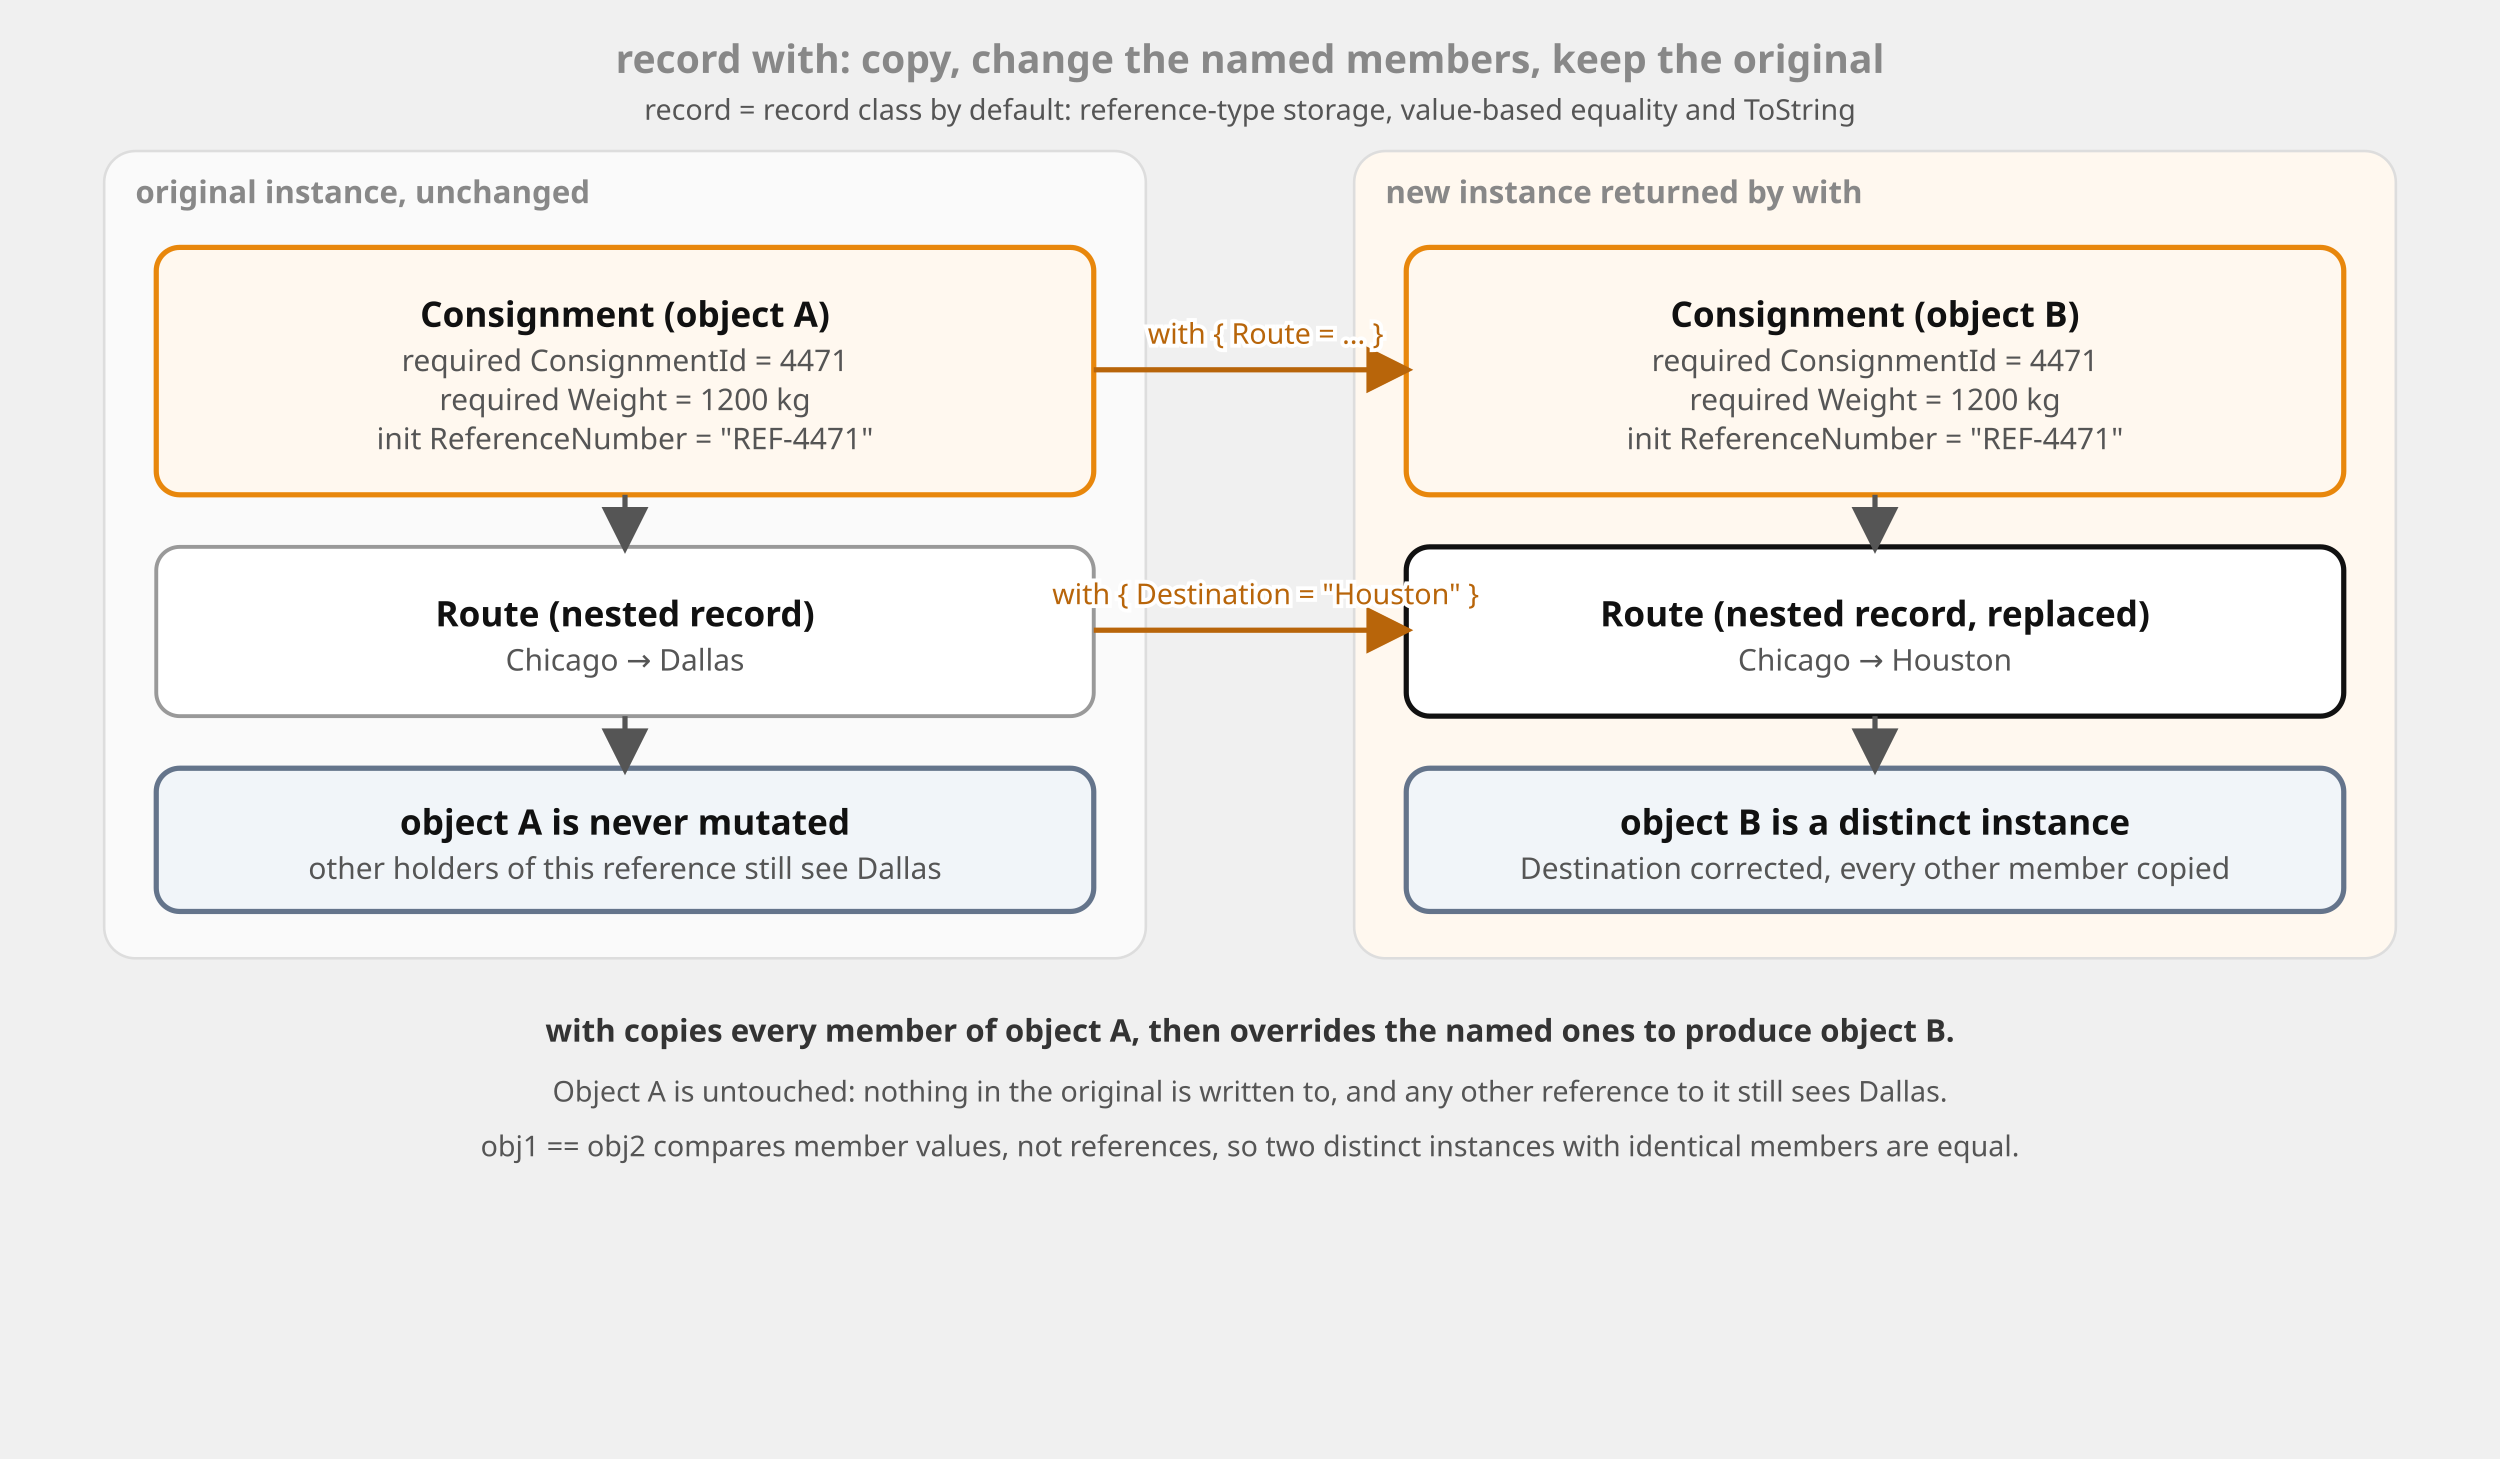
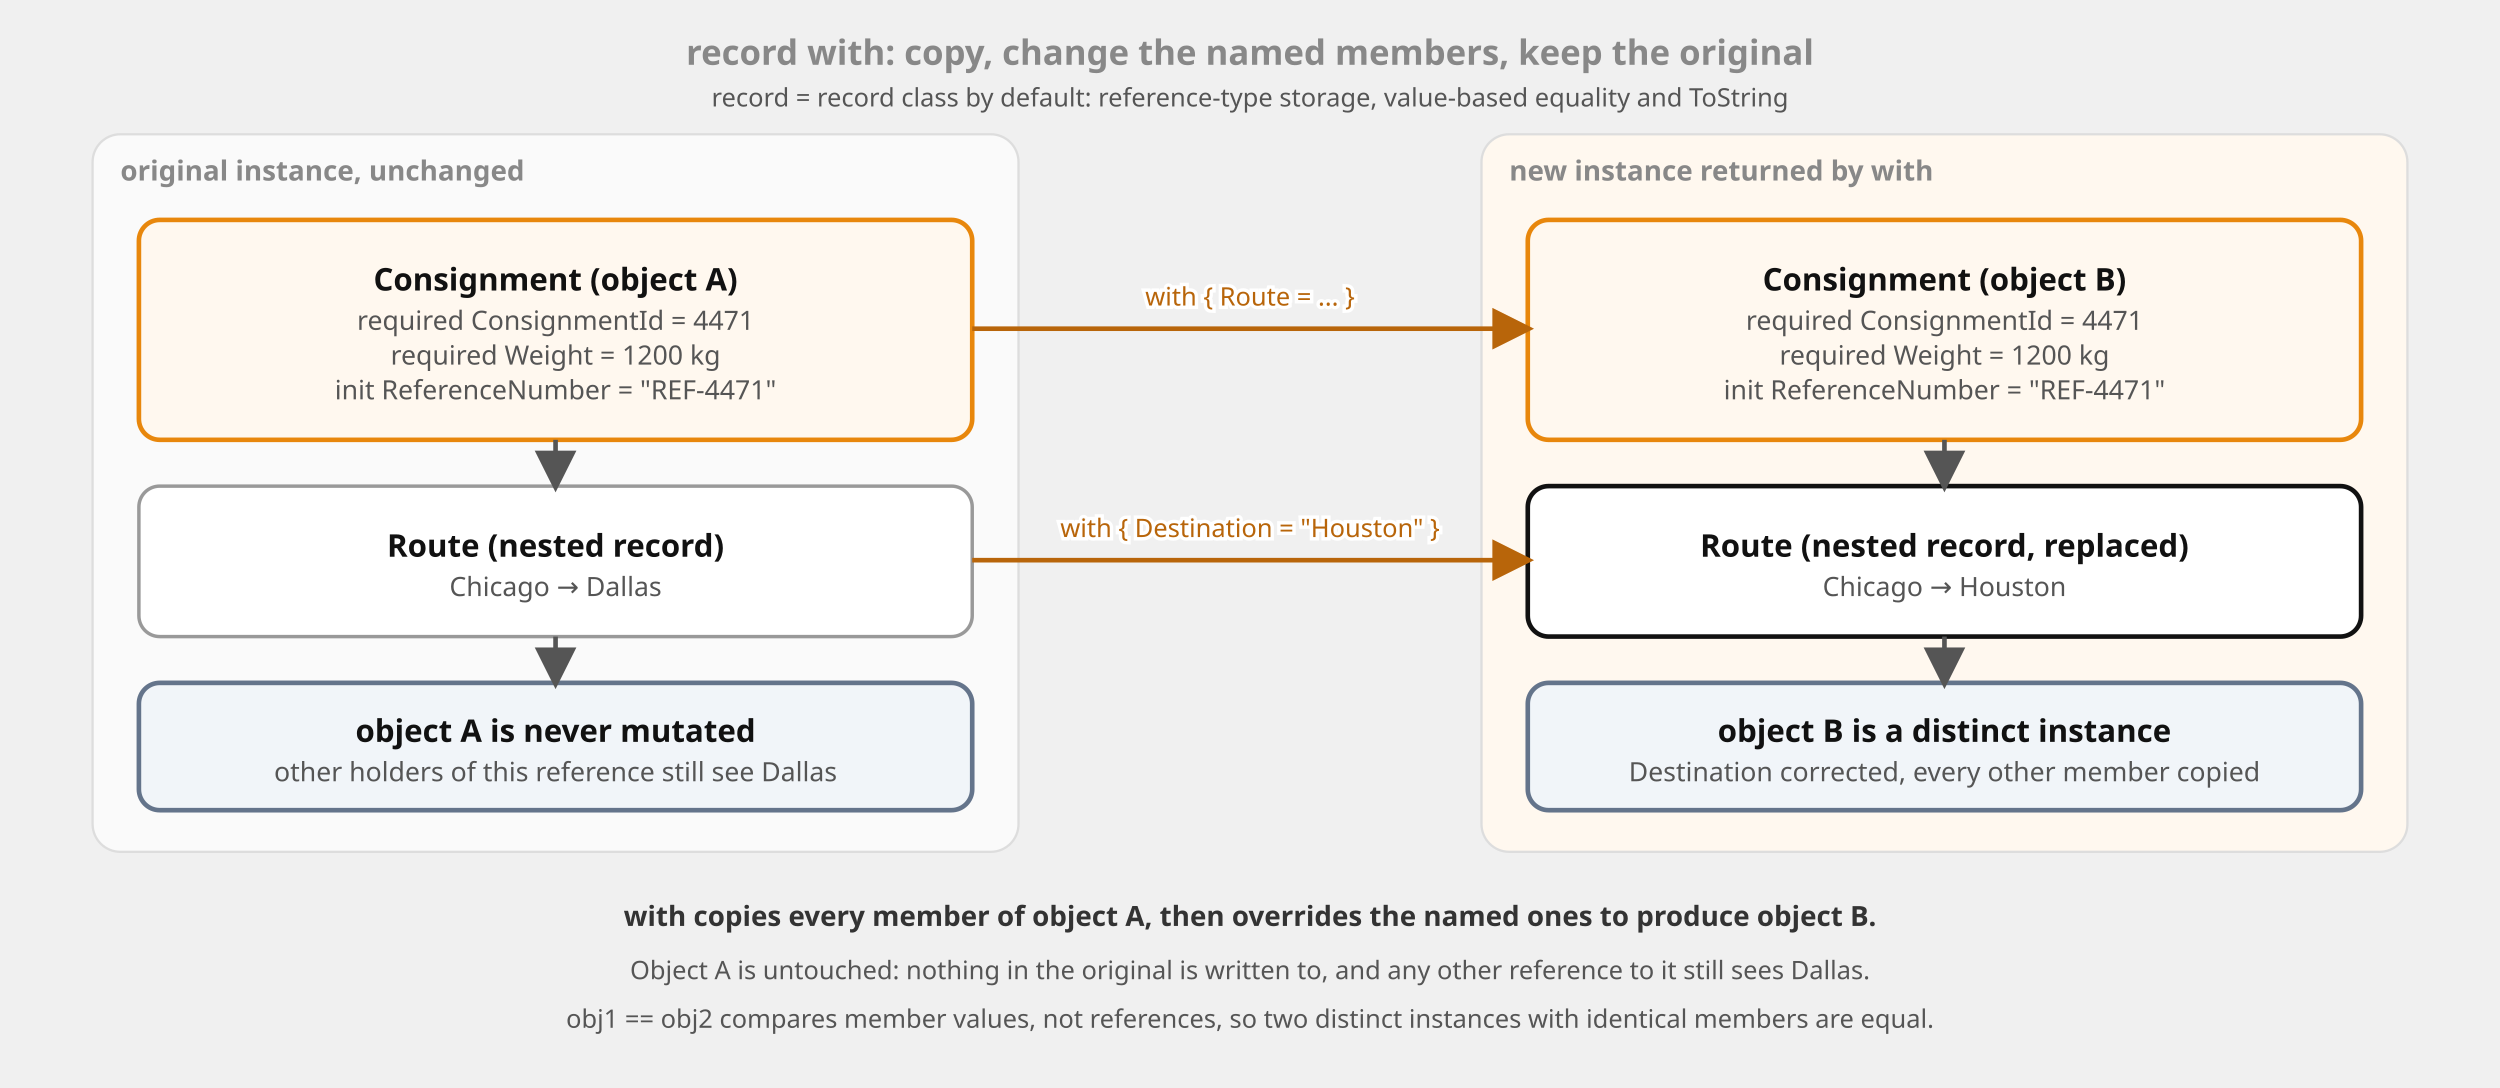
- <svg xmlns="http://www.w3.org/2000/svg" viewBox="0 0 960 560" font-family="'Red Hat Text', system-ui, sans-serif" role="img">
+ <svg xmlns="http://www.w3.org/2000/svg" viewBox="0 0 1080 470" font-family="'Red Hat Text', system-ui, sans-serif" role="img">
  <defs>
    <marker id="a" viewBox="0 0 10 10" refX="8.5" refY="5" markerWidth="9" markerHeight="9" orient="auto-start-reverse">
      <path d="M0,0 L10,5 L0,10 z" fill="#555" />
    </marker>
    <marker id="am" viewBox="0 0 10 10" refX="8.5" refY="5" markerWidth="9" markerHeight="9" orient="auto-start-reverse">
      <path d="M0,0 L10,5 L0,10 z" fill="#b8650a" />
    </marker>
  </defs>
  <rect x="40" y="58" width="400" height="310" rx="12" fill="#fafafa" stroke="#ddd" />
  <text x="52" y="78" font-size="12" font-weight="700" fill="#888">original instance, unchanged</text>
-   <rect x="520" y="58" width="400" height="310" rx="12" fill="#fff8ef" stroke="#ddd" />
-   <text x="532" y="78" font-size="12" font-weight="700" fill="#888">new instance returned by with</text>
+   <rect x="640" y="58" width="400" height="310" rx="12" fill="#fff8ef" stroke="#ddd" />
+   <text x="652" y="78" font-size="12" font-weight="700" fill="#888">new instance returned by with</text>
  <rect x="60" y="95" width="360" height="95" rx="9" fill="#fff8ef" stroke="#e8870c" stroke-width="2" />
  <text x="240.0" y="125.5" font-size="13.5" font-weight="700" fill="#111111" text-anchor="middle">Consignment  (object A)</text>
  <text x="240.0" y="142.5" font-size="11.5" fill="#555555" text-anchor="middle">required ConsignmentId = 4471</text>
  <text x="240.0" y="157.5" font-size="11.5" fill="#555555" text-anchor="middle">required Weight = 1200 kg</text>
  <text x="240.0" y="172.5" font-size="11.5" fill="#555555" text-anchor="middle">init ReferenceNumber = "REF-4471"</text>
  <rect x="60" y="210" width="360" height="65" rx="9" fill="#ffffff" stroke="#999999" stroke-width="1.5" />
  <text x="240.0" y="240.5" font-size="13.5" font-weight="700" fill="#111111" text-anchor="middle">Route  (nested record)</text>
  <text x="240.0" y="257.5" font-size="11.5" fill="#555555" text-anchor="middle">Chicago  →  Dallas</text>
  <rect x="60" y="295" width="360" height="55" rx="9" fill="#f1f5f9" stroke="#64748b" stroke-width="2" />
  <text x="240.0" y="320.5" font-size="13.5" font-weight="700" fill="#111111" text-anchor="middle">object A is never mutated</text>
  <text x="240.0" y="337.5" font-size="11.5" fill="#555555" text-anchor="middle">other holders of this reference still see Dallas</text>
-   <rect x="540" y="95" width="360" height="95" rx="9" fill="#fff8ef" stroke="#e8870c" stroke-width="2" />
-   <text x="720.0" y="125.5" font-size="13.5" font-weight="700" fill="#111111" text-anchor="middle">Consignment  (object B)</text>
-   <text x="720.0" y="142.5" font-size="11.5" fill="#555555" text-anchor="middle">required ConsignmentId = 4471</text>
-   <text x="720.0" y="157.5" font-size="11.5" fill="#555555" text-anchor="middle">required Weight = 1200 kg</text>
-   <text x="720.0" y="172.5" font-size="11.5" fill="#555555" text-anchor="middle">init ReferenceNumber = "REF-4471"</text>
-   <rect x="540" y="210" width="360" height="65" rx="9" fill="#ffffff" stroke="#111111" stroke-width="2" />
-   <text x="720.0" y="240.5" font-size="13.5" font-weight="700" fill="#111111" text-anchor="middle">Route  (nested record, replaced)</text>
-   <text x="720.0" y="257.5" font-size="11.5" fill="#555555" text-anchor="middle">Chicago  →  Houston</text>
-   <rect x="540" y="295" width="360" height="55" rx="9" fill="#f1f5f9" stroke="#64748b" stroke-width="2" />
-   <text x="720.0" y="320.5" font-size="13.5" font-weight="700" fill="#111111" text-anchor="middle">object B is a distinct instance</text>
-   <text x="720.0" y="337.5" font-size="11.5" fill="#555555" text-anchor="middle">Destination corrected, every other member copied</text>
+   <rect x="660" y="95" width="360" height="95" rx="9" fill="#fff8ef" stroke="#e8870c" stroke-width="2" />
+   <text x="840.0" y="125.5" font-size="13.5" font-weight="700" fill="#111111" text-anchor="middle">Consignment  (object B)</text>
+   <text x="840.0" y="142.5" font-size="11.5" fill="#555555" text-anchor="middle">required ConsignmentId = 4471</text>
+   <text x="840.0" y="157.5" font-size="11.5" fill="#555555" text-anchor="middle">required Weight = 1200 kg</text>
+   <text x="840.0" y="172.5" font-size="11.5" fill="#555555" text-anchor="middle">init ReferenceNumber = "REF-4471"</text>
+   <rect x="660" y="210" width="360" height="65" rx="9" fill="#ffffff" stroke="#111111" stroke-width="2" />
+   <text x="840.0" y="240.5" font-size="13.5" font-weight="700" fill="#111111" text-anchor="middle">Route  (nested record, replaced)</text>
+   <text x="840.0" y="257.5" font-size="11.5" fill="#555555" text-anchor="middle">Chicago  →  Houston</text>
+   <rect x="660" y="295" width="360" height="55" rx="9" fill="#f1f5f9" stroke="#64748b" stroke-width="2" />
+   <text x="840.0" y="320.5" font-size="13.5" font-weight="700" fill="#111111" text-anchor="middle">object B is a distinct instance</text>
+   <text x="840.0" y="337.5" font-size="11.5" fill="#555555" text-anchor="middle">Destination corrected, every other member copied</text>
  <path d="M240,190 L240,210" fill="none" stroke="#555" stroke-width="2" marker-end="url(#a)" />
  <path d="M240,275 L240,295" fill="none" stroke="#555" stroke-width="2" marker-end="url(#a)" />
-   <path d="M720,190 L720,210" fill="none" stroke="#555" stroke-width="2" marker-end="url(#a)" />
-   <path d="M720,275 L720,295" fill="none" stroke="#555" stroke-width="2" marker-end="url(#a)" />
-   <path d="M420,142 L540,142" fill="none" stroke="#b8650a" stroke-width="2" marker-end="url(#am)" />
-   <text x="486.0" y="132.0" font-size="11" fill="#ffffff" stroke="#ffffff" stroke-width="3" paint-order="stroke" text-anchor="middle">with { Route = ... }</text>
-   <text x="486.0" y="132.0" font-size="11" fill="#b8650a" text-anchor="middle">with { Route = ... }</text>
-   <path d="M420,242 L540,242" fill="none" stroke="#b8650a" stroke-width="2" marker-end="url(#am)" />
-   <text x="486.0" y="232.0" font-size="11" fill="#ffffff" stroke="#ffffff" stroke-width="3" paint-order="stroke" text-anchor="middle">with { Destination = "Houston" }</text>
-   <text x="486.0" y="232.0" font-size="11" fill="#b8650a" text-anchor="middle">with { Destination = "Houston" }</text>
-   <text x="480" y="28" font-size="15" fill="#888" text-anchor="middle" font-weight="700">record with: copy, change the named members, keep the original</text>
-   <text x="480" y="46" font-size="11" fill="#555555" text-anchor="middle">record = record class by default: reference-type storage, value-based equality and ToString</text>
-   <text x="480" y="400" font-size="12" fill="#333333" text-anchor="middle" font-weight="700">with copies every member of object A, then overrides the named ones to produce object B.</text>
-   <text x="480" y="423" font-size="11" fill="#555555" text-anchor="middle">Object A is untouched: nothing in the original is written to, and any other reference to it still sees Dallas.</text>
-   <text x="480" y="444" font-size="11" fill="#555555" text-anchor="middle">obj1 == obj2 compares member values, not references, so two distinct instances with identical members are equal.</text>
+   <path d="M840,190 L840,210" fill="none" stroke="#555" stroke-width="2" marker-end="url(#a)" />
+   <path d="M840,275 L840,295" fill="none" stroke="#555" stroke-width="2" marker-end="url(#a)" />
+   <path d="M420,142 L660,142" fill="none" stroke="#b8650a" stroke-width="2" marker-end="url(#am)" />
+   <text x="540.0" y="132.0" font-size="11" fill="#ffffff" stroke="#ffffff" stroke-width="3" paint-order="stroke" text-anchor="middle">with { Route = ... }</text>
+   <text x="540.0" y="132.0" font-size="11" fill="#b8650a" text-anchor="middle">with { Route = ... }</text>
+   <path d="M420,242 L660,242" fill="none" stroke="#b8650a" stroke-width="2" marker-end="url(#am)" />
+   <text x="540.0" y="232.0" font-size="11" fill="#ffffff" stroke="#ffffff" stroke-width="3" paint-order="stroke" text-anchor="middle">with { Destination = "Houston" }</text>
+   <text x="540.0" y="232.0" font-size="11" fill="#b8650a" text-anchor="middle">with { Destination = "Houston" }</text>
+   <text x="540" y="28" font-size="15" fill="#888" text-anchor="middle" font-weight="700">record with: copy, change the named members, keep the original</text>
+   <text x="540" y="46" font-size="11" fill="#555555" text-anchor="middle">record = record class by default: reference-type storage, value-based equality and ToString</text>
+   <text x="540" y="400" font-size="12" fill="#333333" text-anchor="middle" font-weight="700">with copies every member of object A, then overrides the named ones to produce object B.</text>
+   <text x="540" y="423" font-size="11" fill="#555555" text-anchor="middle">Object A is untouched: nothing in the original is written to, and any other reference to it still sees Dallas.</text>
+   <text x="540" y="444" font-size="11" fill="#555555" text-anchor="middle">obj1 == obj2 compares member values, not references, so two distinct instances with identical members are equal.</text>
</svg>
